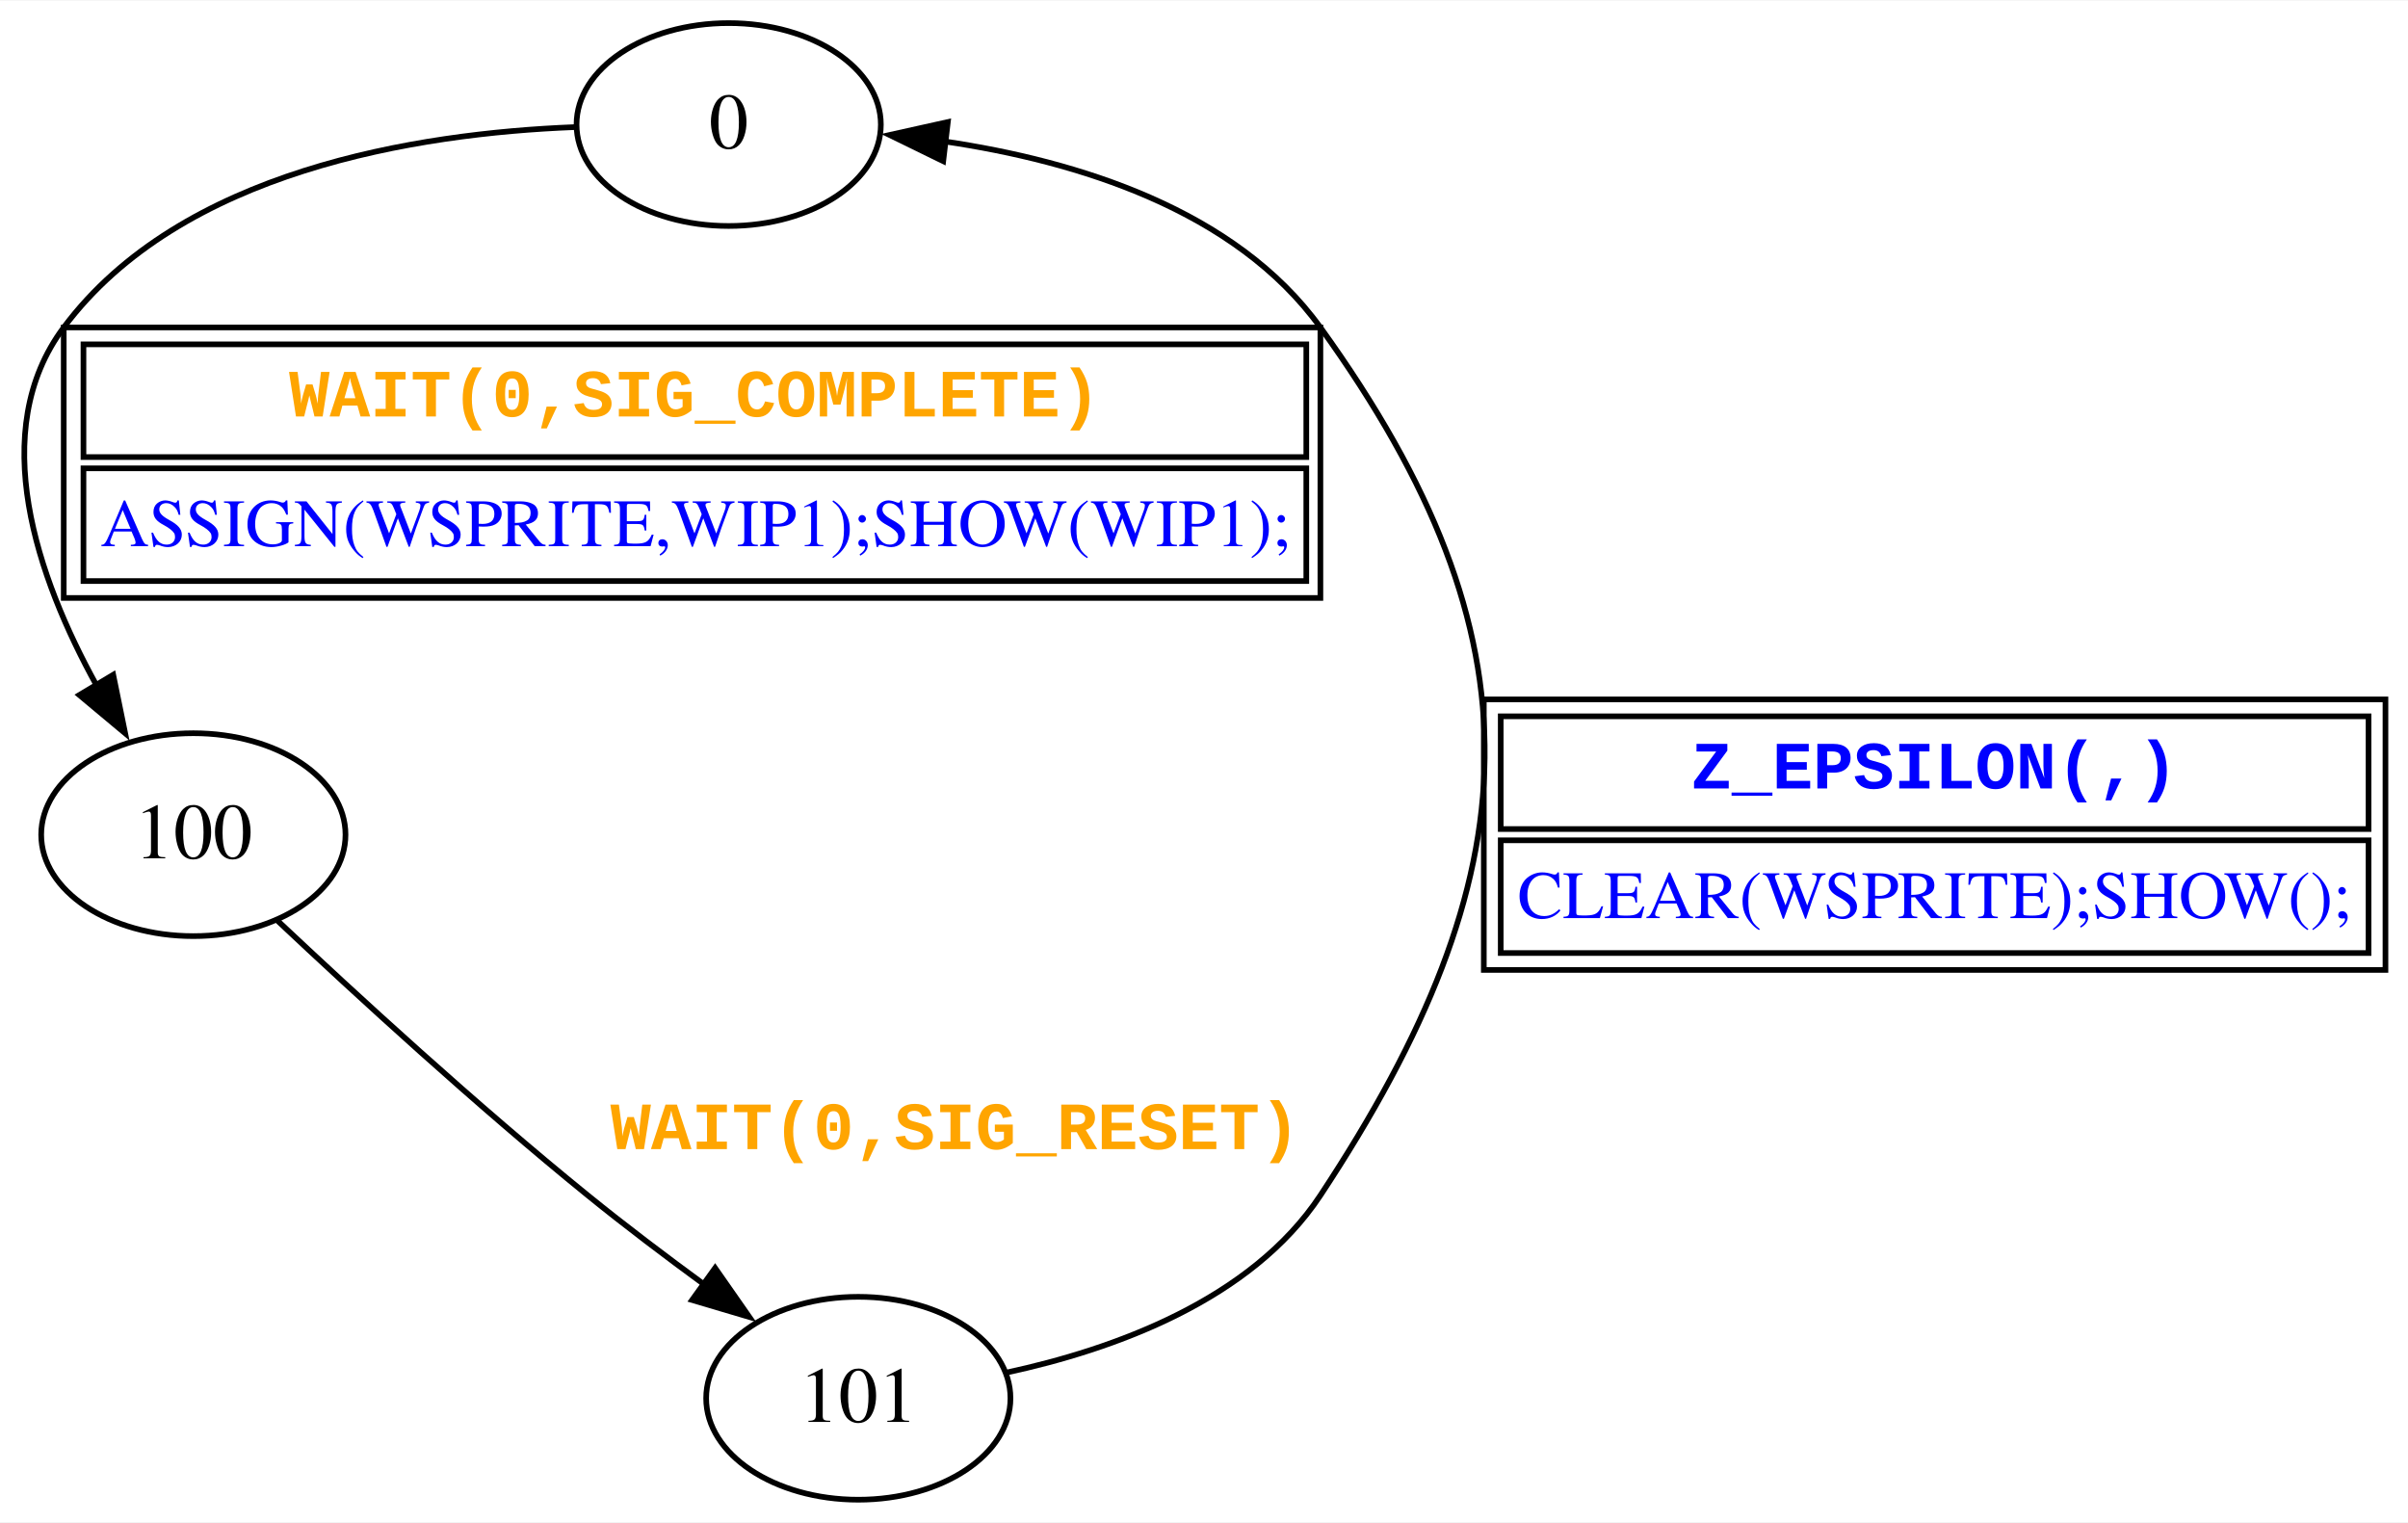
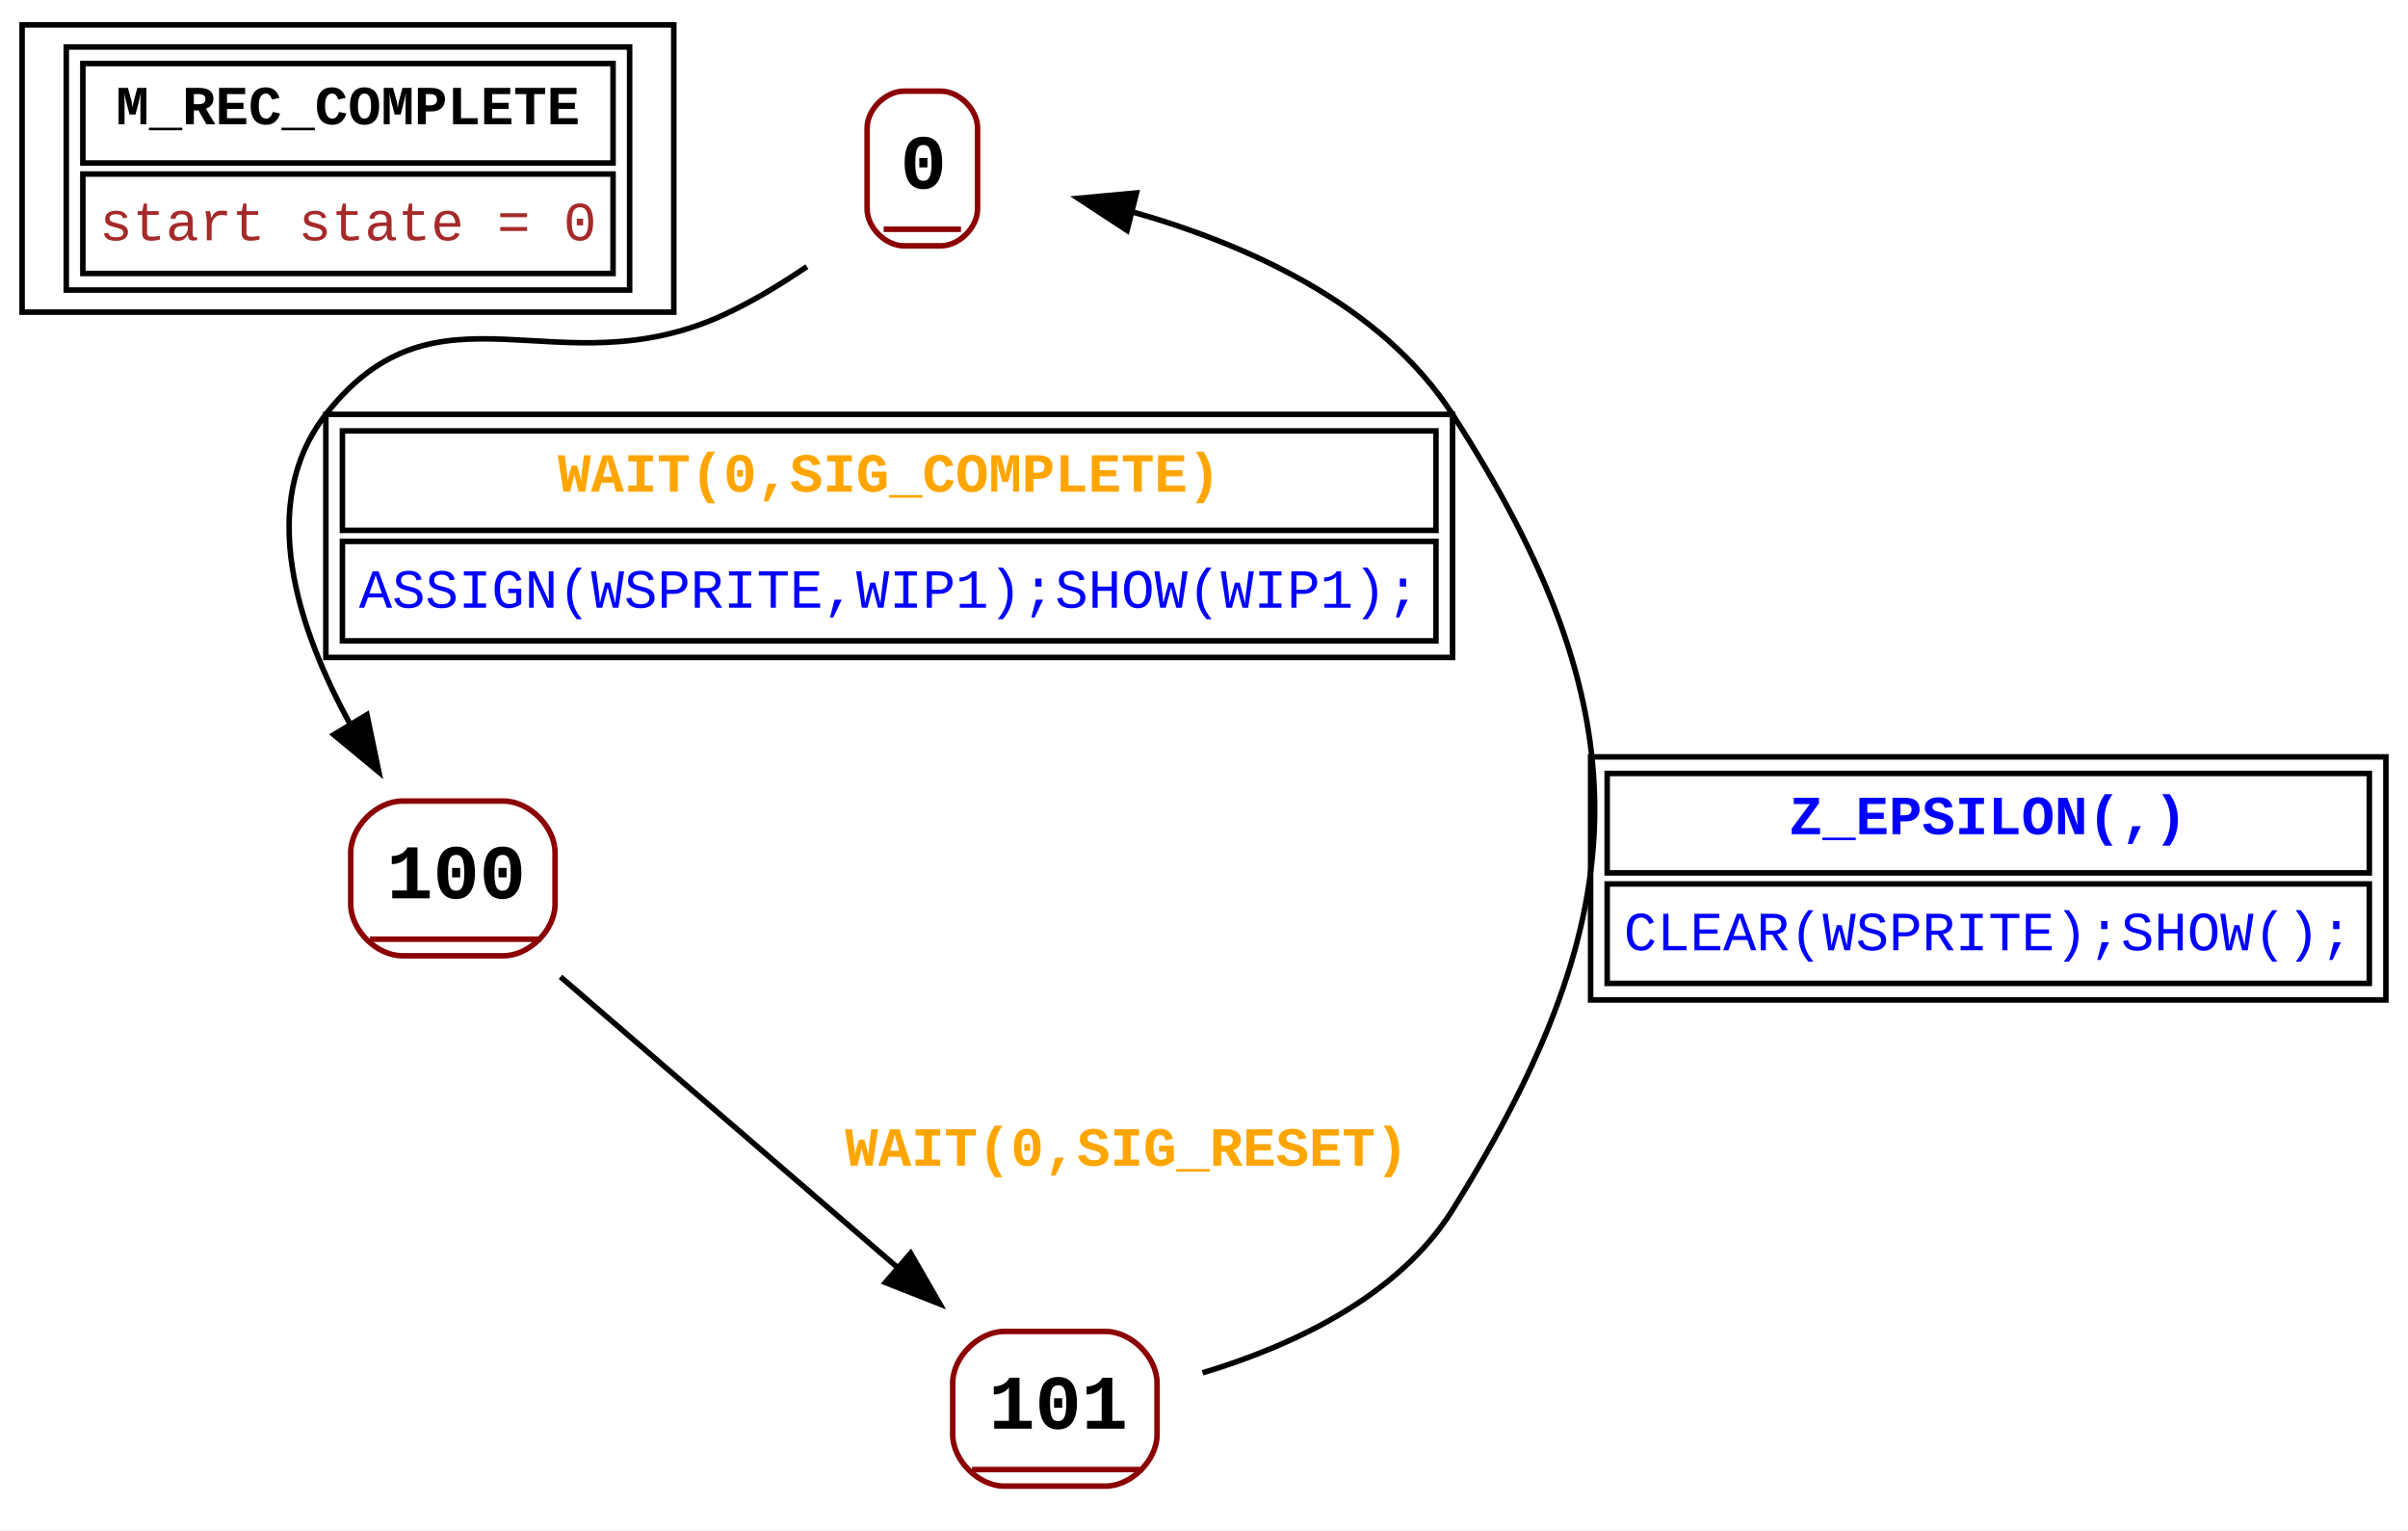
- <svg xmlns="http://www.w3.org/2000/svg" width="427pt" height="270pt" viewBox="0.00 0.00 427.31 270.00">
-   <g id="graph0" class="graph" transform="scale(1 1) rotate(0) translate(4 266)">
-     <polygon fill="white" stroke="none" points="-4,4 -4,-266 423.31,-266 423.31,4 -4,4" />
+ <svg xmlns="http://www.w3.org/2000/svg" width="436pt" height="277pt" viewBox="0.00 0.00 436.00 277.00">
+   <g id="graph0" class="graph" transform="scale(1 1) rotate(0) translate(4 273)">
+     <polygon fill="white" stroke="none" points="-4,4 -4,-273 432,-273 432,4 -4,4" />
    <g id="node1" class="node">
-       <ellipse fill="none" stroke="black" cx="125.31" cy="-244" rx="27" ry="18" />
-       <text text-anchor="middle" x="125.31" y="-239.8" font-family="Times,serif" font-size="14.00">0</text>
+       <polygon fill="none" stroke="black" points="0,-216.5 0,-268.5 118,-268.5 118,-216.5 0,-216.5" />
+       <polygon fill="none" stroke="black" points="11,-243.5 11,-261.5 107,-261.5 107,-243.5 11,-243.5" />
+       <text text-anchor="start" x="16.99" y="-250.5" font-family="Courier New" font-weight="bold" font-size="10.00">M_REC_COMPLETE</text>
+       <polygon fill="none" stroke="black" points="11,-223.5 11,-241.5 107,-241.5 107,-223.5 11,-223.5" />
+       <text text-anchor="start" x="14" y="-229.5" font-family="Courier New" font-size="10.00" fill="brown">start state = 0</text>
+       <polygon fill="none" stroke="black" points="8,-220.5 8,-264.5 110,-264.5 110,-220.5 8,-220.5" />
    </g>
    <g id="node2" class="node">
-       <ellipse fill="none" stroke="black" cx="30.31" cy="-118" rx="27" ry="18" />
-       <text text-anchor="middle" x="30.31" y="-113.8" font-family="Times,serif" font-size="14.00">100</text>
+       <polyline fill="none" stroke="darkred" points="156,-231.5 170,-231.5" />
+       <text text-anchor="start" x="159" y="-238.9" font-family="Courier New" font-weight="bold" font-size="14.00">0</text>
+       <path fill="none" stroke="darkred" d="M159.67,-228.5C159.67,-228.5 166.33,-228.5 166.33,-228.5 169.67,-228.5 173,-231.83 173,-235.17 173,-235.17 173,-249.83 173,-249.83 173,-253.17 169.67,-256.5 166.33,-256.5 166.33,-256.5 159.67,-256.5 159.67,-256.5 156.33,-256.5 153,-253.17 153,-249.83 153,-249.83 153,-235.17 153,-235.17 153,-231.83 156.33,-228.5 159.67,-228.5" />
+     </g>
+     <g id="node3" class="node">
+       <polyline fill="none" stroke="darkred" points="63,-103 94,-103" />
+       <text text-anchor="start" x="66" y="-110.4" font-family="Courier New" font-weight="bold" font-size="14.00">100</text>
+       <path fill="none" stroke="darkred" d="M68.83,-100C68.83,-100 87.17,-100 87.17,-100 91.83,-100 96.5,-104.67 96.5,-109.33 96.5,-109.33 96.5,-118.67 96.5,-118.67 96.5,-123.33 91.83,-128 87.17,-128 87.17,-128 68.83,-128 68.83,-128 64.17,-128 59.5,-123.33 59.5,-118.67 59.5,-118.67 59.5,-109.33 59.5,-109.33 59.5,-104.67 64.17,-100 68.83,-100" />
    </g>
    <g id="edge1" class="edge">
-       <path fill="none" stroke="black" d="M97.89,-243.54C70.02,-242.43 28.08,-235.83 7.31,-208 -6.47,-189.55 2.59,-163.62 13.12,-144.51" />
-       <polygon fill="black" stroke="black" points="16.09,-146.37 18.21,-135.99 10.08,-142.78 16.09,-146.37" />
-       <polygon fill="none" stroke="black" points="10.81,-185 10.81,-205 227.81,-205 227.81,-185 10.81,-185" />
-       <text text-anchor="start" x="47.29" y="-192.2" font-family="Courier New" font-weight="bold" font-size="12.00" fill="orange">WAIT(0,SIG_COMPLETE)</text>
-       <polygon fill="none" stroke="black" points="10.81,-163 10.81,-183 227.81,-183 227.81,-163 10.81,-163" />
-       <text text-anchor="start" x="13.81" y="-169.2" font-family="Times,serif" font-size="12.00" fill="blue">ASSIGN(WSPRITE,WIP1);SHOW(WIP1);</text>
-       <polygon fill="none" stroke="black" points="7.31,-160 7.31,-208 230.31,-208 230.31,-160 7.31,-160" />
+       <path fill="none" stroke="black" d="M142.09,-224.75C137.33,-221.49 132.15,-218.37 127,-216 97.03,-202.23 75.3,-224 55,-198 42.38,-181.84 49.88,-159.19 59.56,-141.63" />
+       <polygon fill="black" stroke="black" points="62.44,-143.63 64.6,-133.26 56.44,-140.02 62.44,-143.63" />
+       <polygon fill="none" stroke="black" points="58,-177 58,-195 256,-195 256,-177 58,-177" />
+       <text text-anchor="start" x="96.99" y="-184" font-family="Courier New" font-weight="bold" font-size="10.00" fill="orange">WAIT(0,SIG_COMPLETE)</text>
+       <polygon fill="none" stroke="black" points="58,-157 58,-175 256,-175 256,-157 58,-157" />
+       <text text-anchor="start" x="61" y="-163" font-family="Courier New" font-size="10.00" fill="blue">ASSIGN(WSPRITE,WIP1);SHOW(WIP1);</text>
+       <polygon fill="none" stroke="black" points="55,-154 55,-198 259,-198 259,-154 55,-154" />
    </g>
-     <g id="node3" class="node">
-       <ellipse fill="none" stroke="black" cx="148.31" cy="-18" rx="27" ry="18" />
-       <text text-anchor="middle" x="148.31" y="-13.8" font-family="Times,serif" font-size="14.00">101</text>
+     <g id="node4" class="node">
+       <polyline fill="none" stroke="darkred" points="172,-7 203,-7" />
+       <text text-anchor="start" x="175" y="-14.4" font-family="Courier New" font-weight="bold" font-size="14.00">101</text>
+       <path fill="none" stroke="darkred" d="M177.83,-4C177.83,-4 196.17,-4 196.17,-4 200.83,-4 205.5,-8.67 205.5,-13.33 205.5,-13.33 205.5,-22.67 205.5,-22.67 205.5,-27.33 200.83,-32 196.17,-32 196.17,-32 177.83,-32 177.83,-32 173.17,-32 168.5,-27.33 168.5,-22.67 168.5,-22.67 168.5,-13.33 168.5,-13.33 168.5,-8.67 173.17,-4 177.83,-4" />
    </g>
    <g id="edge2" class="edge">
-       <path fill="none" stroke="black" d="M45.21,-102.77C59.11,-89.69 80.62,-69.96 100.31,-54 106.91,-48.64 114.25,-43.1 121.15,-38.05" />
-       <polygon fill="black" stroke="black" points="122.9,-41.11 128.97,-32.42 118.81,-35.43 122.9,-41.11" />
-       <text text-anchor="start" x="104.31" y="-62.2" font-family="Courier New" font-weight="bold" font-size="12.00" fill="orange">WAIT(0,SIG_RESET)</text>
+       <path fill="none" stroke="black" d="M97.49,-96.19C114.51,-81.52 139.43,-60.02 158.66,-43.44" />
+       <polygon fill="black" stroke="black" points="160.88,-46.15 166.17,-36.97 156.31,-40.85 160.88,-46.15" />
+       <text text-anchor="start" x="149" y="-62" font-family="Courier New" font-weight="bold" font-size="10.00" fill="orange">WAIT(0,SIG_RESET)</text>
    </g>
    <g id="edge3" class="edge">
-       <path fill="none" stroke="black" d="M174.61,-22.56C193.61,-26.65 218.02,-35.4 230.31,-54 268.03,-111.11 270.33,-152.47 230.31,-208 215.22,-228.94 187.06,-237.54 163.7,-240.99" />
-       <polygon fill="black" stroke="black" points="163.38,-237.5 153.86,-242.15 164.2,-244.45 163.38,-237.5" />
-       <polygon fill="none" stroke="black" points="262.31,-119 262.31,-139 416.31,-139 416.31,-119 262.31,-119" />
-       <text text-anchor="start" x="296.1" y="-126.2" font-family="Courier New" font-weight="bold" font-size="12.00" fill="blue">Z_EPSILON(,)</text>
-       <polygon fill="none" stroke="black" points="262.31,-97 262.31,-117 416.31,-117 416.31,-97 262.31,-97" />
-       <text text-anchor="start" x="265.31" y="-103.2" font-family="Times,serif" font-size="12.00" fill="blue">CLEAR(WSPRITE);SHOW();</text>
-       <polygon fill="none" stroke="black" points="259.31,-94 259.31,-142 419.31,-142 419.31,-94 259.31,-94" />
+       <path fill="none" stroke="black" d="M213.74,-24.51C229.86,-29.36 249.12,-38.21 259,-54 292.95,-108.25 293.68,-144.21 259,-198 246.14,-217.94 221.67,-228.85 200.66,-234.75" />
+       <polygon fill="black" stroke="black" points="200.07,-231.29 191.22,-237.1 201.77,-238.08 200.07,-231.29" />
+       <polygon fill="none" stroke="black" points="287,-115 287,-133 425,-133 425,-115 287,-115" />
+       <text text-anchor="start" x="319.99" y="-122" font-family="Courier New" font-weight="bold" font-size="10.00" fill="blue">Z_EPSILON(,)</text>
+       <polygon fill="none" stroke="black" points="287,-95 287,-113 425,-113 425,-95 287,-95" />
+       <text text-anchor="start" x="290" y="-101" font-family="Courier New" font-size="10.00" fill="blue">CLEAR(WSPRITE);SHOW();</text>
+       <polygon fill="none" stroke="black" points="284,-92 284,-136 428,-136 428,-92 284,-92" />
    </g>
  </g>
</svg>
